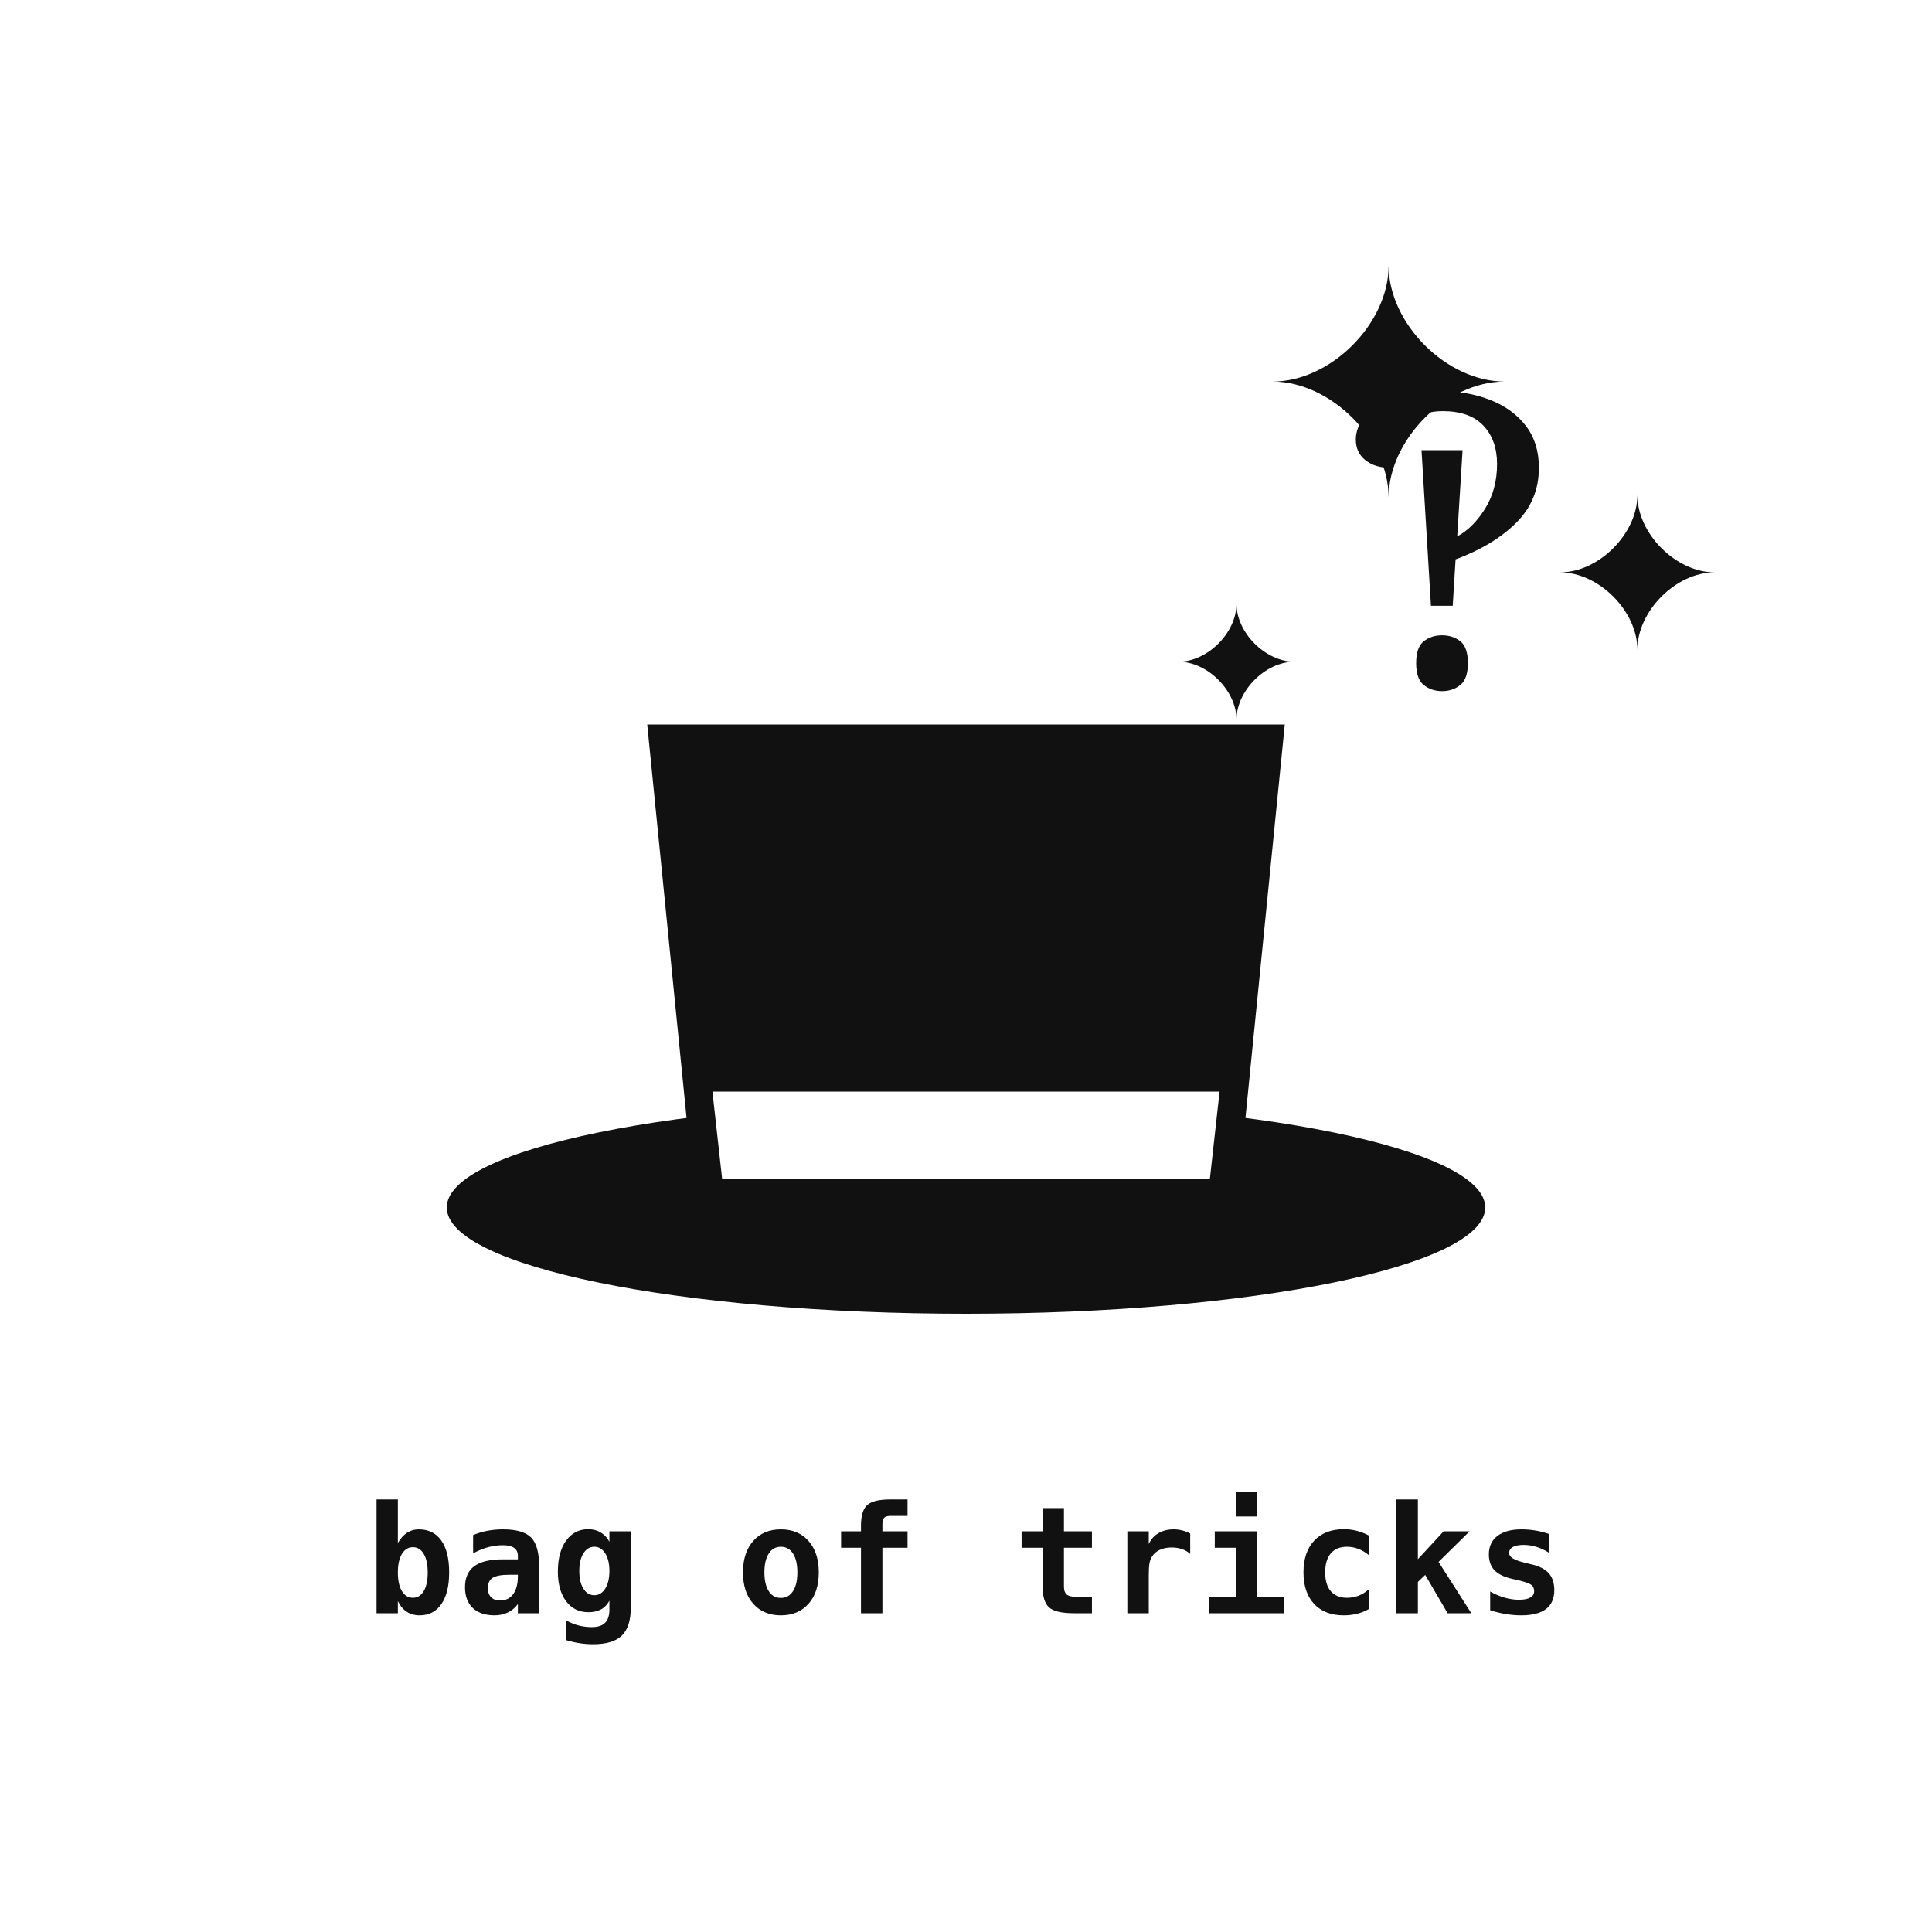
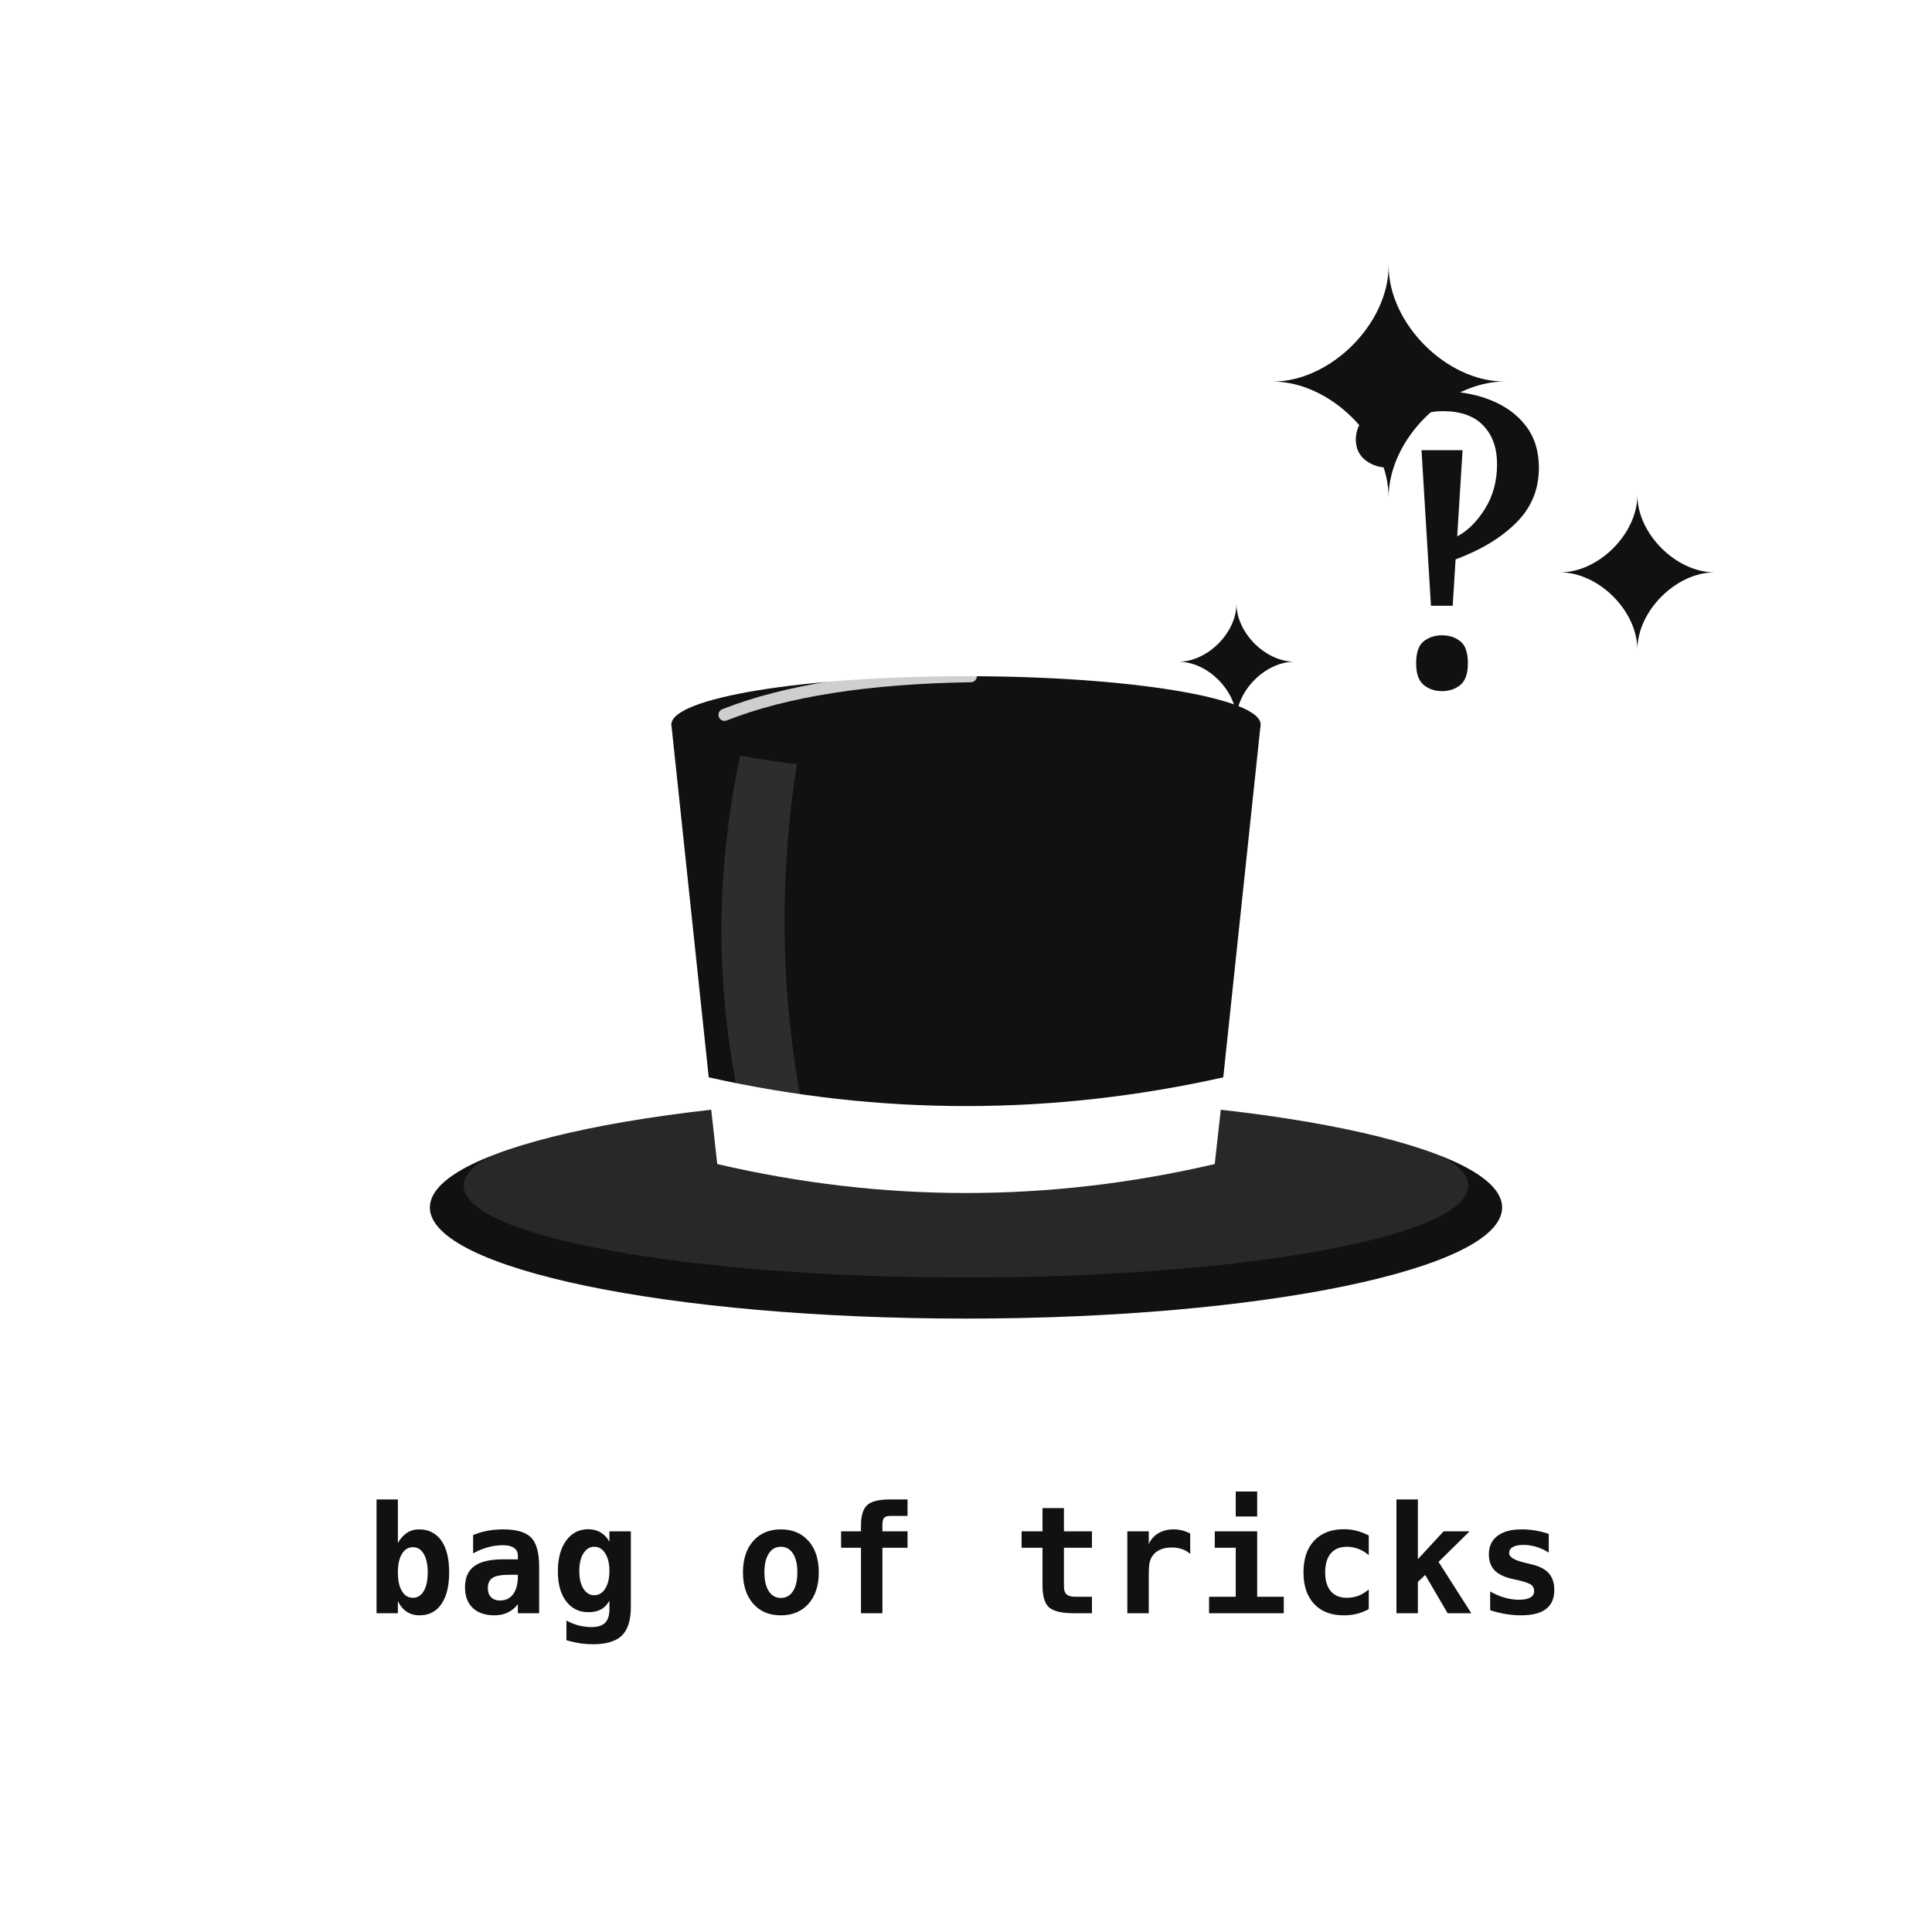
<svg xmlns="http://www.w3.org/2000/svg" width="800" height="800" viewBox="0 0 800 800" role="img" aria-label="bag of tricks">
  <rect width="800" height="800" fill="#ffffff" />
  <g fill="#111111">
    <text x="600" y="285" font-family="Georgia, 'Times New Roman', serif" font-size="170" text-anchor="middle">‽</text>
    <path d="M575 110 C575 134 551 158 527 158 C551 158 575 182 575 206 C575 182 599 158 623 158 C599 158 575 134 575 110 Z" />
    <path d="M678 205 C678 221 662 237 646 237 C662 237 678 253 678 269 C678 253 694 237 710 237 C694 237 678 221 678 205 Z" />
    <path d="M512 250 C512 262 500 274 488 274 C500 274 512 286 512 298 C512 286 524 274 536 274 C524 274 512 262 512 250 Z" />
  </g>
  <g>
-     <ellipse cx="400" cy="500" rx="215" ry="44" fill="#111111" />
-     <path d="M285 470 L268 300 L532 300 L515 470 Z" fill="#111111" />
-     <path d="M295 452 L505 452 L501 488 L299 488 Z" fill="#ffffff" />
+     <ellipse cx="400" cy="500" rx="222" ry="46" fill="#111111" />
+     <ellipse cx="400" cy="491" rx="208" ry="38" fill="#ffffff" opacity="0.10" />
+     <path d="M278 300 L296 470 Q400 494 504 470 L522 300 Z" fill="#111111" />
+     <path d="M308 306 Q289 388 309 468 L335 472 Q317 392 331 310 Z" fill="#ffffff" opacity="0.12" />
+     <path d="M293 446 Q400 470 507 446 L503 482 Q400 506 297 482 Z" fill="#ffffff" />
+     <ellipse cx="400" cy="300" rx="122" ry="20" fill="#111111" />
+     <path d="M300 296 Q338 281 402 280" fill="none" stroke="#ffffff" stroke-width="5" stroke-linecap="round" opacity="0.8" />
  </g>
  <text x="400" y="668" text-anchor="middle" font-family="'SF Mono', ui-monospace, 'Menlo', 'Consolas', monospace" font-size="62" font-weight="600" letter-spacing="1" fill="#111111">bag of tricks</text>
</svg>
